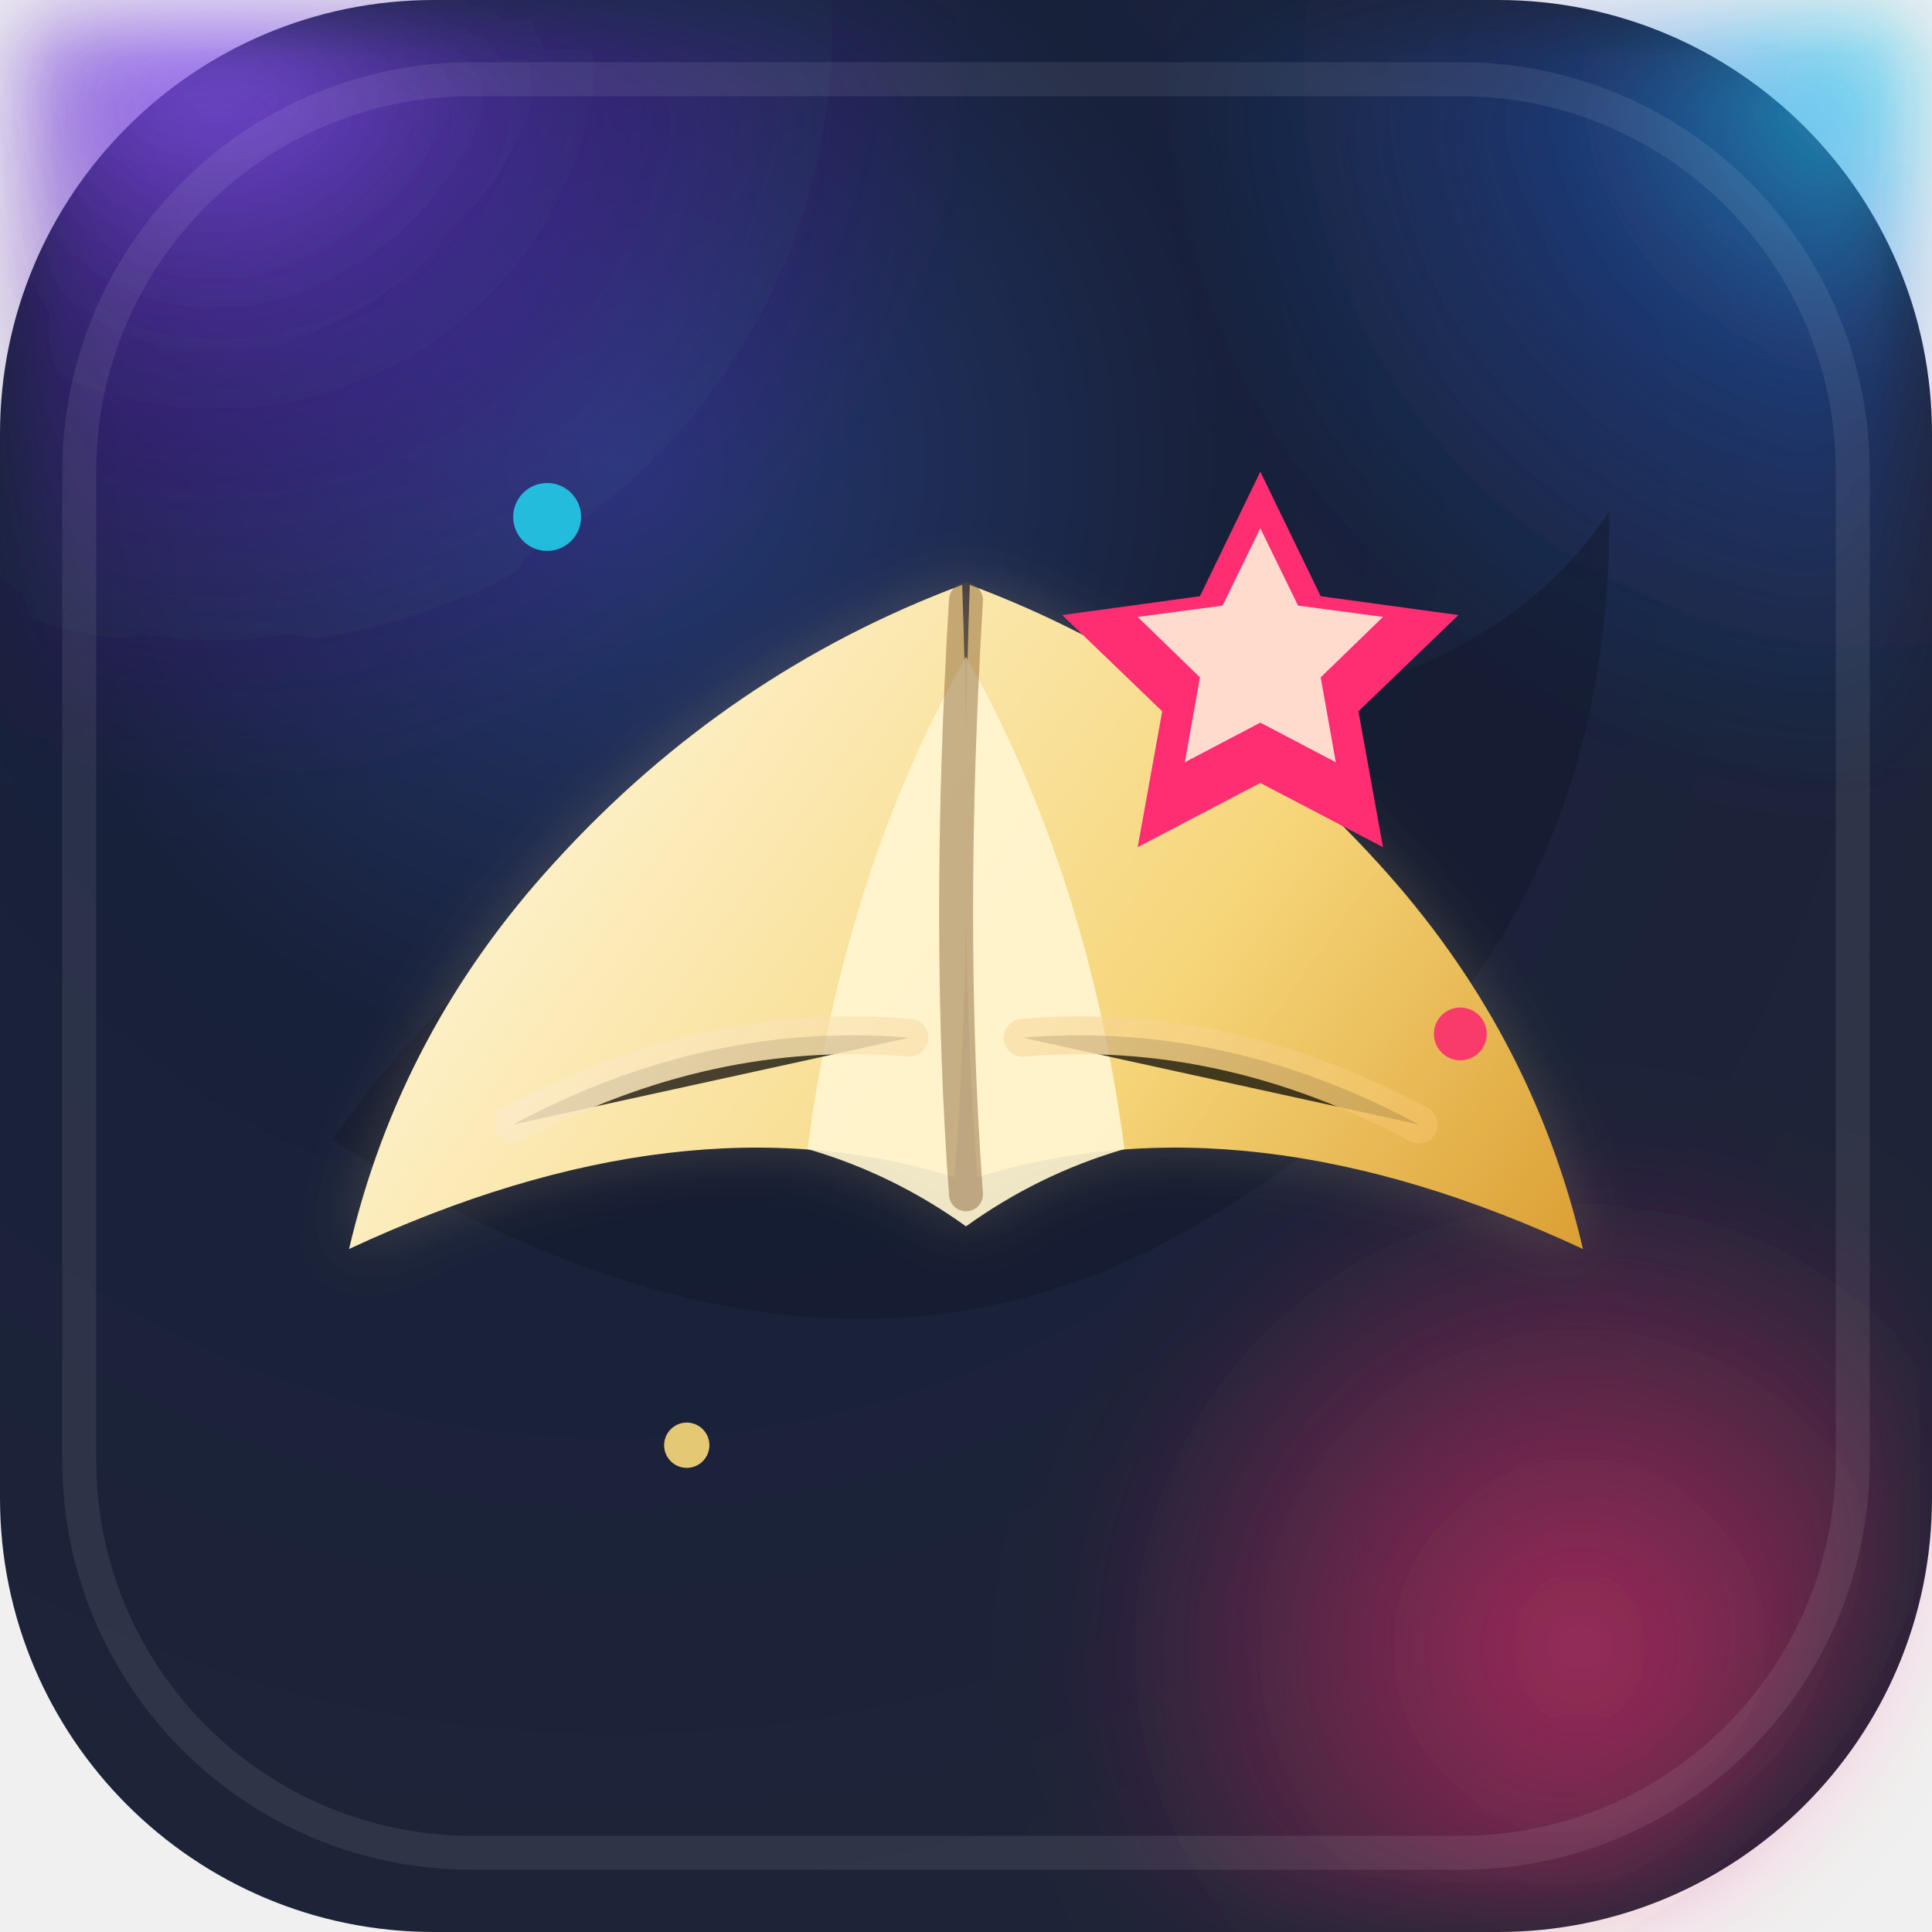
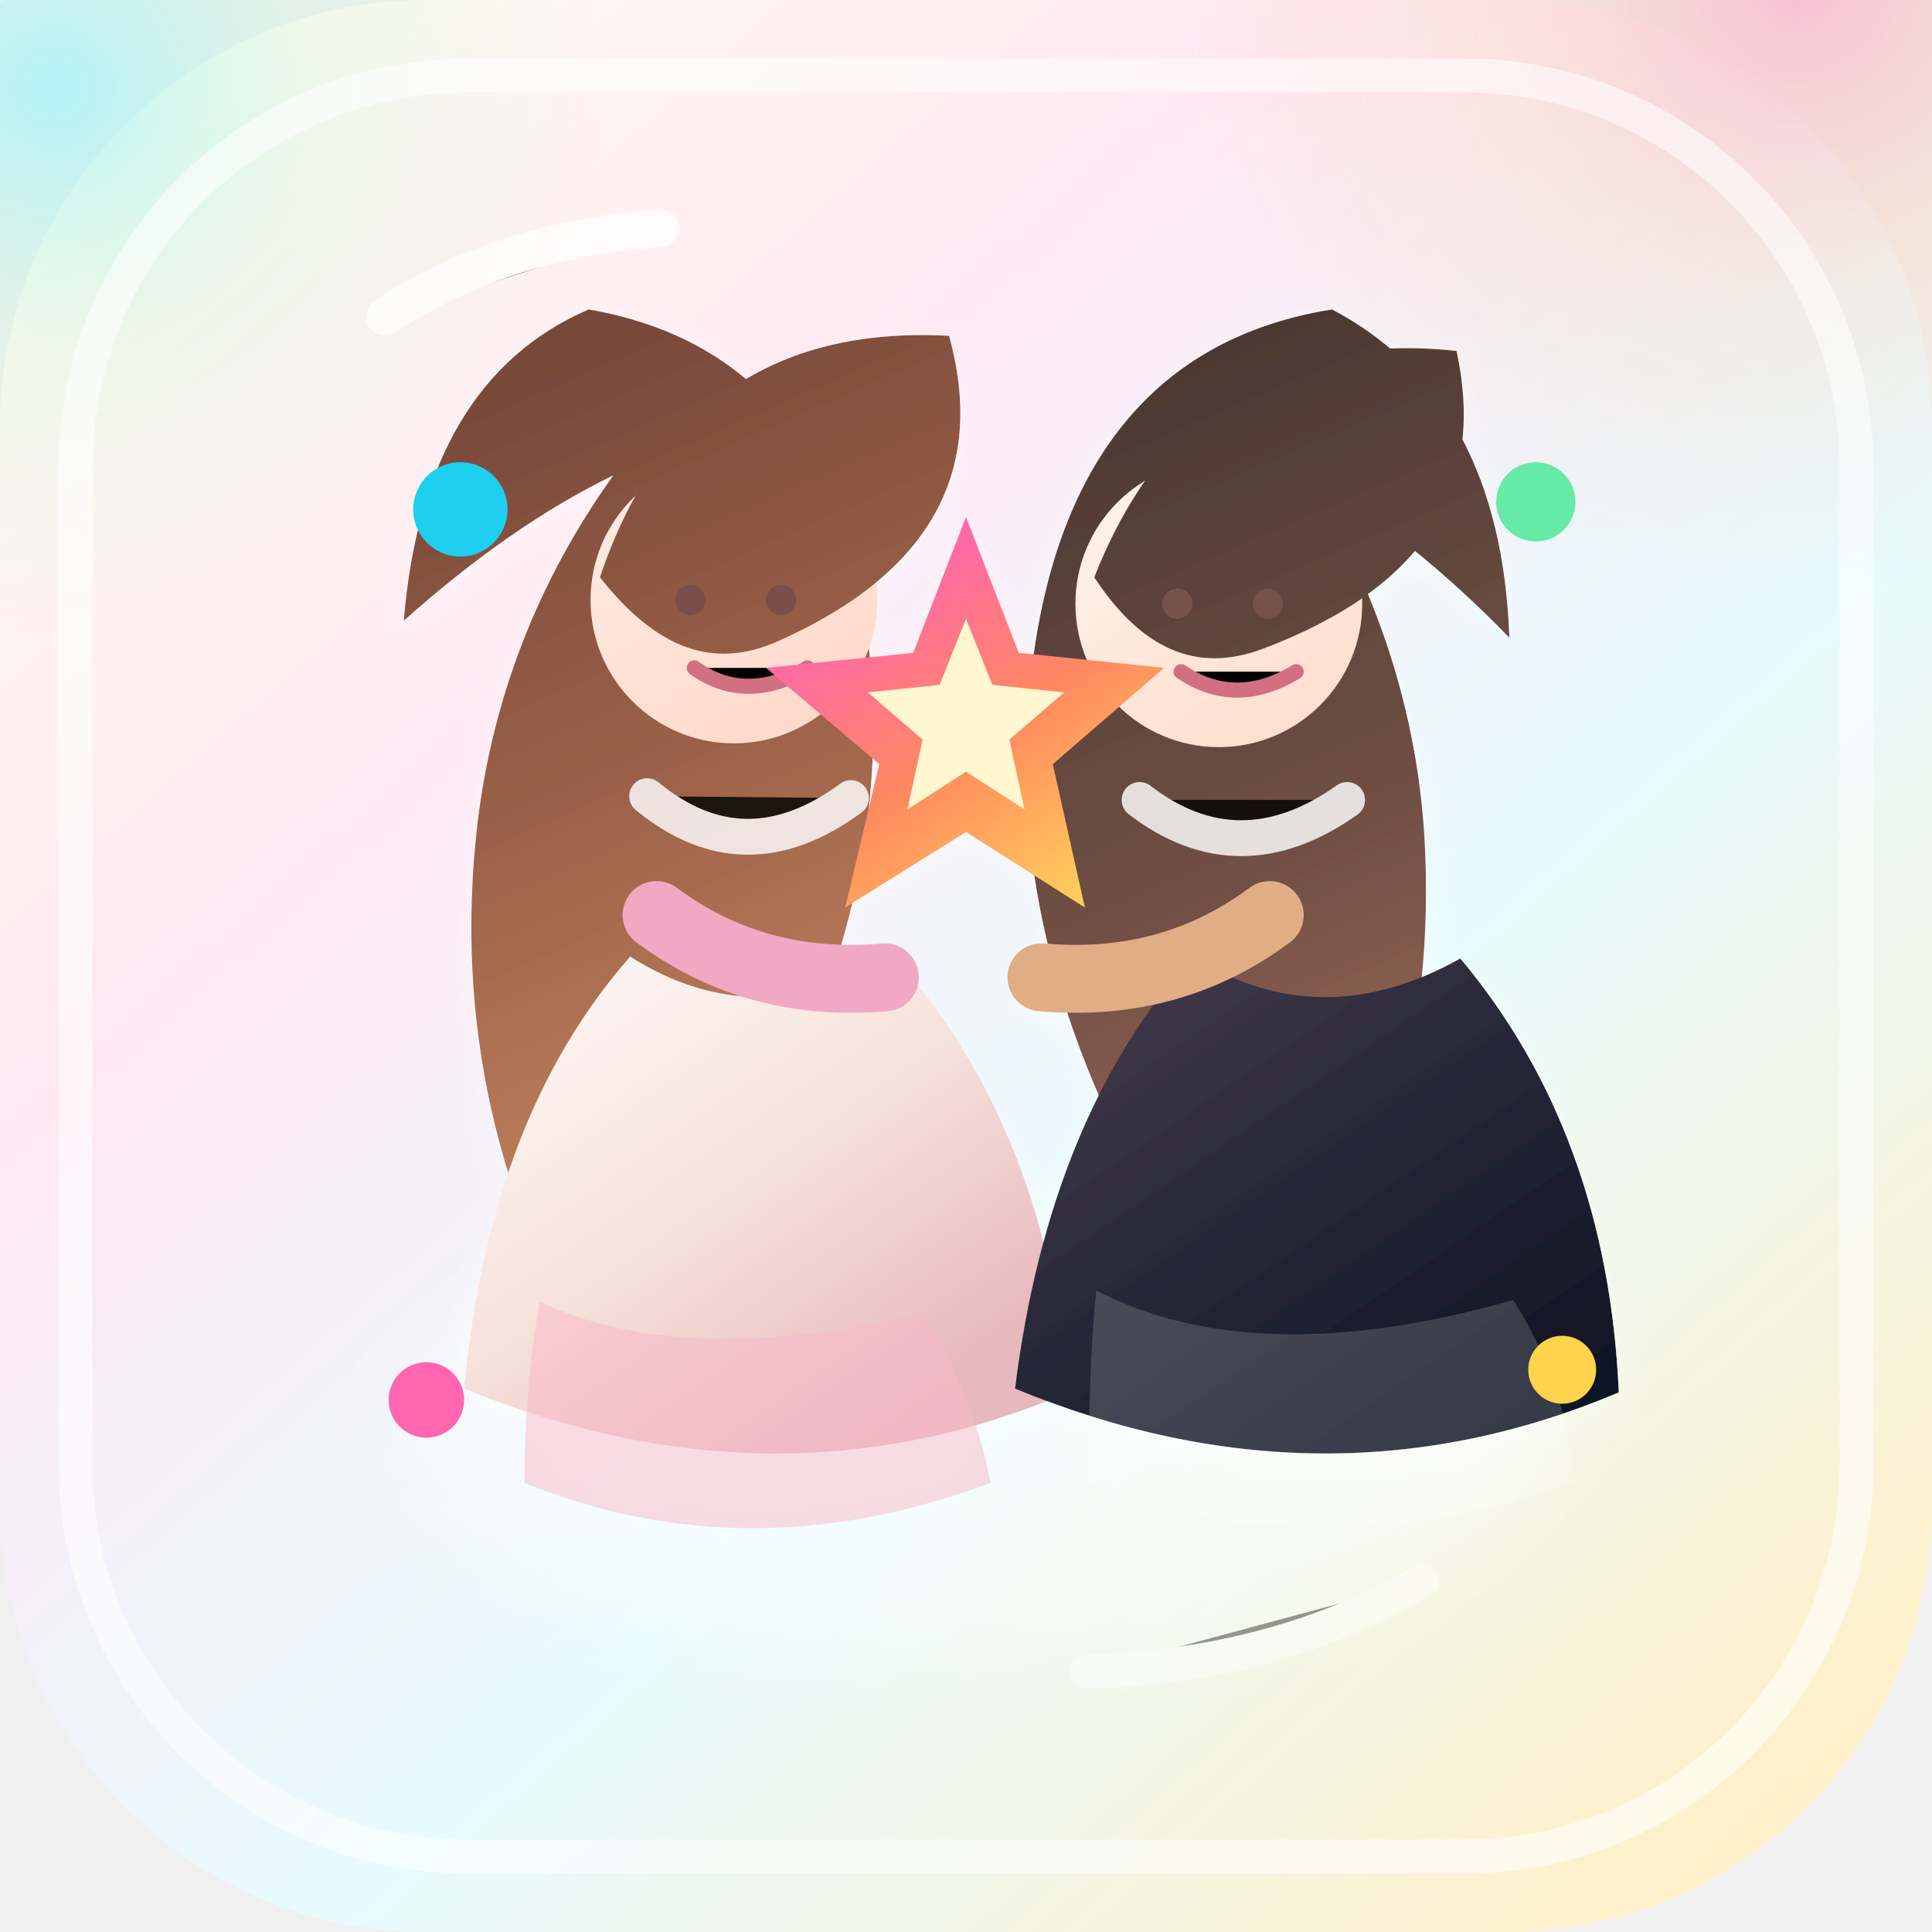
<svg xmlns="http://www.w3.org/2000/svg" width="1024" height="1024" viewBox="0 0 1024 1024">
  <defs>
-     <radialGradient id="bg" cx="32%" cy="24%" r="92%">
-       <stop offset="0" stop-color="#263a74" />
-       <stop offset="0.34" stop-color="#18213a" />
-       <stop offset="1" stop-color="#202536" />
+     <linearGradient id="base" x1="108" y1="56" x2="920" y2="980" gradientUnits="userSpaceOnUse">
+       <stop offset="0" stop-color="#fffaf2" />
+       <stop offset="0.28" stop-color="#ffe8f2" />
+       <stop offset="0.62" stop-color="#e7fbff" />
+       <stop offset="1" stop-color="#fff0c9" />
+     </linearGradient>
+     <radialGradient id="roseGlow" cx="76%" cy="20%" r="52%">
+       <stop offset="0" stop-color="#ff8fbd" stop-opacity="0.5" />
+       <stop offset="0.5" stop-color="#ffc28c" stop-opacity="0.2" />
+       <stop offset="1" stop-color="#ffc28c" stop-opacity="0" />
    </radialGradient>
-     <radialGradient id="violet" cx="30%" cy="23%" r="55%">
-       <stop offset="0" stop-color="#8b5cf6" stop-opacity="0.95" />
-       <stop offset="0.45" stop-color="#5b21b6" stop-opacity="0.42" />
-       <stop offset="1" stop-color="#5b21b6" stop-opacity="0" />
+     <radialGradient id="blueGlow" cx="20%" cy="22%" r="50%">
+       <stop offset="0" stop-color="#8ff3ff" stop-opacity="0.62" />
+       <stop offset="0.5" stop-color="#bbf7d0" stop-opacity="0.22" />
+       <stop offset="1" stop-color="#bbf7d0" stop-opacity="0" />
    </radialGradient>
-     <radialGradient id="cyan" cx="76%" cy="27%" r="55%">
-       <stop offset="0" stop-color="#22d3ee" stop-opacity="0.78" />
-       <stop offset="0.42" stop-color="#2563eb" stop-opacity="0.32" />
-       <stop offset="1" stop-color="#2563eb" stop-opacity="0" />
-     </radialGradient>
-     <radialGradient id="rose" cx="70%" cy="72%" r="45%">
-       <stop offset="0" stop-color="#fb2d6f" stop-opacity="0.6" />
-       <stop offset="1" stop-color="#fb2d6f" stop-opacity="0" />
-     </radialGradient>
-     <linearGradient id="page" x1="230" y1="378" x2="796" y2="778" gradientUnits="userSpaceOnUse">
-       <stop offset="0" stop-color="#fff7dc" />
-       <stop offset="0.58" stop-color="#f6d67a" />
-       <stop offset="1" stop-color="#d8992c" />
+     <linearGradient id="skinA" x1="250" y1="250" x2="394" y2="474" gradientUnits="userSpaceOnUse">
+       <stop offset="0" stop-color="#fff0e7" />
+       <stop offset="1" stop-color="#ffd3c3" />
    </linearGradient>
-     <linearGradient id="edge" x1="284" y1="305" x2="780" y2="800" gradientUnits="userSpaceOnUse">
-       <stop offset="0" stop-color="#ffffff" stop-opacity="0.9" />
-       <stop offset="1" stop-color="#f1b33d" stop-opacity="0.78" />
+     <linearGradient id="skinB" x1="606" y1="250" x2="752" y2="474" gradientUnits="userSpaceOnUse">
+       <stop offset="0" stop-color="#fff1e8" />
+       <stop offset="1" stop-color="#ffd1bd" />
    </linearGradient>
+     <linearGradient id="hairWarm" x1="208" y1="166" x2="444" y2="706" gradientUnits="userSpaceOnUse">
+       <stop offset="0" stop-color="#6f4335" />
+       <stop offset="0.46" stop-color="#9b6048" />
+       <stop offset="1" stop-color="#d29267" />
+     </linearGradient>
+     <linearGradient id="hairCool" x1="590" y1="172" x2="820" y2="708" gradientUnits="userSpaceOnUse">
+       <stop offset="0" stop-color="#473630" />
+       <stop offset="0.52" stop-color="#735045" />
+       <stop offset="1" stop-color="#b77a62" />
+     </linearGradient>
+     <linearGradient id="topLight" x1="244" y1="466" x2="454" y2="768" gradientUnits="userSpaceOnUse">
+       <stop offset="0" stop-color="#ffffff" />
+       <stop offset="0.58" stop-color="#f7e2db" />
+       <stop offset="1" stop-color="#e7b8bd" />
+     </linearGradient>
+     <linearGradient id="topDark" x1="572" y1="466" x2="778" y2="768" gradientUnits="userSpaceOnUse">
+       <stop offset="0" stop-color="#4c4050" />
+       <stop offset="0.56" stop-color="#252737" />
+       <stop offset="1" stop-color="#111525" />
+     </linearGradient>
+     <linearGradient id="spark" x1="454" y1="300" x2="578" y2="482" gradientUnits="userSpaceOnUse">
+       <stop offset="0" stop-color="#ff62b5" />
+       <stop offset="0.52" stop-color="#ff8a60" />
+       <stop offset="1" stop-color="#ffd45a" />
+     </linearGradient>
+     <filter id="mainShadow" x="-26%" y="-26%" width="152%" height="164%">
+       <feDropShadow dx="0" dy="32" stdDeviation="26" flood-color="#c6909c" flood-opacity="0.3" />
+       <feDropShadow dx="0" dy="6" stdDeviation="10" flood-color="#ffffff" flood-opacity="0.55" />
+     </filter>
    <filter id="soft" x="-40%" y="-40%" width="180%" height="180%">
-       <feGaussianBlur stdDeviation="32" />
-     </filter>
-     <filter id="shadow" x="-30%" y="-30%" width="160%" height="170%">
-       <feDropShadow dx="0" dy="34" stdDeviation="28" flood-color="#000000" flood-opacity="0.46" />
-       <feDropShadow dx="0" dy="0" stdDeviation="15" flood-color="#f6d67a" flood-opacity="0.2" />
+       <feGaussianBlur stdDeviation="20" />
    </filter>
  </defs>
-   <rect width="1024" height="1024" rx="230" fill="url(#bg)" />
-   <circle cx="260" cy="210" r="360" fill="url(#violet)" filter="url(#soft)" />
-   <circle cx="815" cy="198" r="340" fill="url(#cyan)" filter="url(#soft)" />
-   <circle cx="718" cy="742" r="300" fill="url(#rose)" filter="url(#soft)" />
-   <path d="M176 604c102-144 250-219 440-225 113-4 192-40 237-108 1 171-75 299-229 384-132 73-281 55-448-51Z" fill="#10172a" opacity="0.48" />
-   <g filter="url(#shadow)">
-     <path d="M510 310c-83 31-155 80-216 147-55 60-91 128-109 205 118-55 225-68 321-38 7-94 8-199 4-314Z" fill="url(#page)" />
-     <path d="M514 310c83 31 155 80 216 147 55 60 91 128 109 205-118-55-225-68-321-38-7-94-8-199-4-314Z" fill="url(#page)" />
-     <path d="M512 348c-43 76-71 163-84 261 31 9 59 23 84 41 25-18 53-32 84-41-13-98-41-185-84-261Z" fill="#fff5d0" opacity="0.92" />
-     <path d="M512 318c-7 116-7 221 0 315" stroke="#6b3f13" stroke-width="18" stroke-linecap="round" opacity="0.38" />
-     <path d="M272 596c69-37 139-52 210-46" stroke="url(#edge)" stroke-width="20" stroke-linecap="round" opacity="0.72" />
-     <path d="M752 596c-69-37-139-52-210-46" stroke="url(#edge)" stroke-width="20" stroke-linecap="round" opacity="0.72" />
+   <rect width="1024" height="1024" rx="226" fill="url(#base)" />
+   <circle cx="790" cy="178" r="310" fill="url(#roseGlow)" />
+   <circle cx="204" cy="210" r="292" fill="url(#blueGlow)" />
+   <ellipse cx="512" cy="762" rx="310" ry="118" fill="#ffffff" opacity="0.42" filter="url(#soft)" />
+   <g filter="url(#mainShadow)">
+     <path d="M312 164c92 16 142 82 150 196 8 119-40 242-144 369-55-91-77-188-65-292 8-67 32-129 72-185-37 18-74 44-111 77 7-85 40-140 98-165Z" fill="url(#hairWarm)" />
+     <path d="M246 736c9-96 38-172 88-229 44 28 91 29 141 1 54 62 84 139 91 230-103 44-210 43-320-2Z" fill="url(#topLight)" />
+     <path d="M286 690c52 24 119 26 203 6 18 28 30 58 36 90-86 32-168 32-247 0 0-35 3-67 8-96Z" fill="#f7b8c8" opacity="0.52" />
+     <circle cx="389" cy="318" r="76" fill="url(#skinA)" />
+     <path d="M318 306c30-90 92-133 185-128 20 72-10 126-91 162-34 15-64 4-94-34Z" fill="url(#hairWarm)" />
+     <path d="M343 422c34 28 70 29 108 1" stroke="#ffffff" stroke-width="19" stroke-linecap="round" opacity="0.82" />
+     <circle cx="366" cy="318" r="8" fill="#7a4f48" />
+     <circle cx="414" cy="318" r="8" fill="#7a4f48" />
+     <path d="M368 354c18 13 39 13 60 0" stroke="#d26f82" stroke-width="8" stroke-linecap="round" />
+     <path d="M706 164c-94 15-148 82-160 198-13 121 30 244 129 370 59-88 86-184 80-288-4-67-25-131-61-190 36 20 71 48 106 84-3-85-35-143-94-174Z" fill="url(#hairCool)" />
+     <path d="M538 736c12-96 43-172 94-229 45 28 92 29 142 1 52 62 80 139 84 230-104 44-211 43-320-2Z" fill="url(#topDark)" />
+     <path d="M581 684c56 29 130 31 221 5 18 28 29 60 33 96-88 33-174 33-258 1 0-38 1-72 4-102Z" fill="#ffffff" opacity="0.16" />
+     <circle cx="646" cy="320" r="76" fill="url(#skinB)" />
+     <path d="M580 306c35-89 99-130 192-120 16 74-18 126-103 158-35 13-64 0-89-38Z" fill="url(#hairCool)" />
+     <path d="M604 424c35 27 72 27 110 0" stroke="#ffffff" stroke-width="19" stroke-linecap="round" opacity="0.82" />
+     <circle cx="624" cy="320" r="8" fill="#74534c" />
+     <circle cx="672" cy="320" r="8" fill="#74534c" />
+     <path d="M626 356c19 13 40 13 61 0" stroke="#d26f82" stroke-width="8" stroke-linecap="round" />
+     <path d="M469 518c-46 4-86-7-121-33" stroke="#f1a9c3" stroke-width="36" stroke-linecap="round" />
+     <path d="M552 518c46 4 86-7 121-33" stroke="#e0ad85" stroke-width="36" stroke-linecap="round" />
+     <path d="M512 274l28 72 77 8-59 51 17 76-63-40-64 40 18-76-60-51 78-8 28-72Z" fill="url(#spark)" />
+     <path d="M512 328l14 35 38 4-29 25 8 37-31-20-31 20 8-37-29-25 38-4 14-35Z" fill="#fff7cf" />
  </g>
-   <path d="M668 250l32 66 73 10-53 51 13 72-65-34-65 34 13-72-53-51 73-10 32-66Z" fill="#ff2e72" />
-   <path d="M668 280l20 41 45 6-33 32 8 45-40-21-40 21 8-45-33-32 45-6 20-41Z" fill="#fff7dc" opacity="0.86" />
-   <circle cx="290" cy="274" r="18" fill="#22d3ee" opacity="0.85" />
-   <circle cx="774" cy="548" r="14" fill="#fb2d6f" opacity="0.9" />
-   <circle cx="364" cy="766" r="12" fill="#f6d67a" opacity="0.92" />
-   <rect x="42" y="42" width="940" height="940" rx="208" fill="none" stroke="#ffffff" stroke-opacity="0.08" stroke-width="18" />
+   <path d="M204 168c40-27 89-43 146-47" stroke="#ffffff" stroke-width="20" stroke-linecap="round" opacity="0.68" />
+   <path d="M754 838c-51 30-111 46-178 48" stroke="#ffffff" stroke-width="18" stroke-linecap="round" opacity="0.4" />
+   <circle cx="244" cy="270" r="25" fill="#1ecff0" />
+   <circle cx="814" cy="266" r="21" fill="#65eba5" />
+   <circle cx="226" cy="742" r="20" fill="#ff66ad" />
+   <circle cx="828" cy="726" r="18" fill="#ffd34c" />
+   <rect x="40" y="40" width="944" height="944" rx="208" fill="none" stroke="#ffffff" stroke-opacity="0.56" stroke-width="18" />
</svg>
